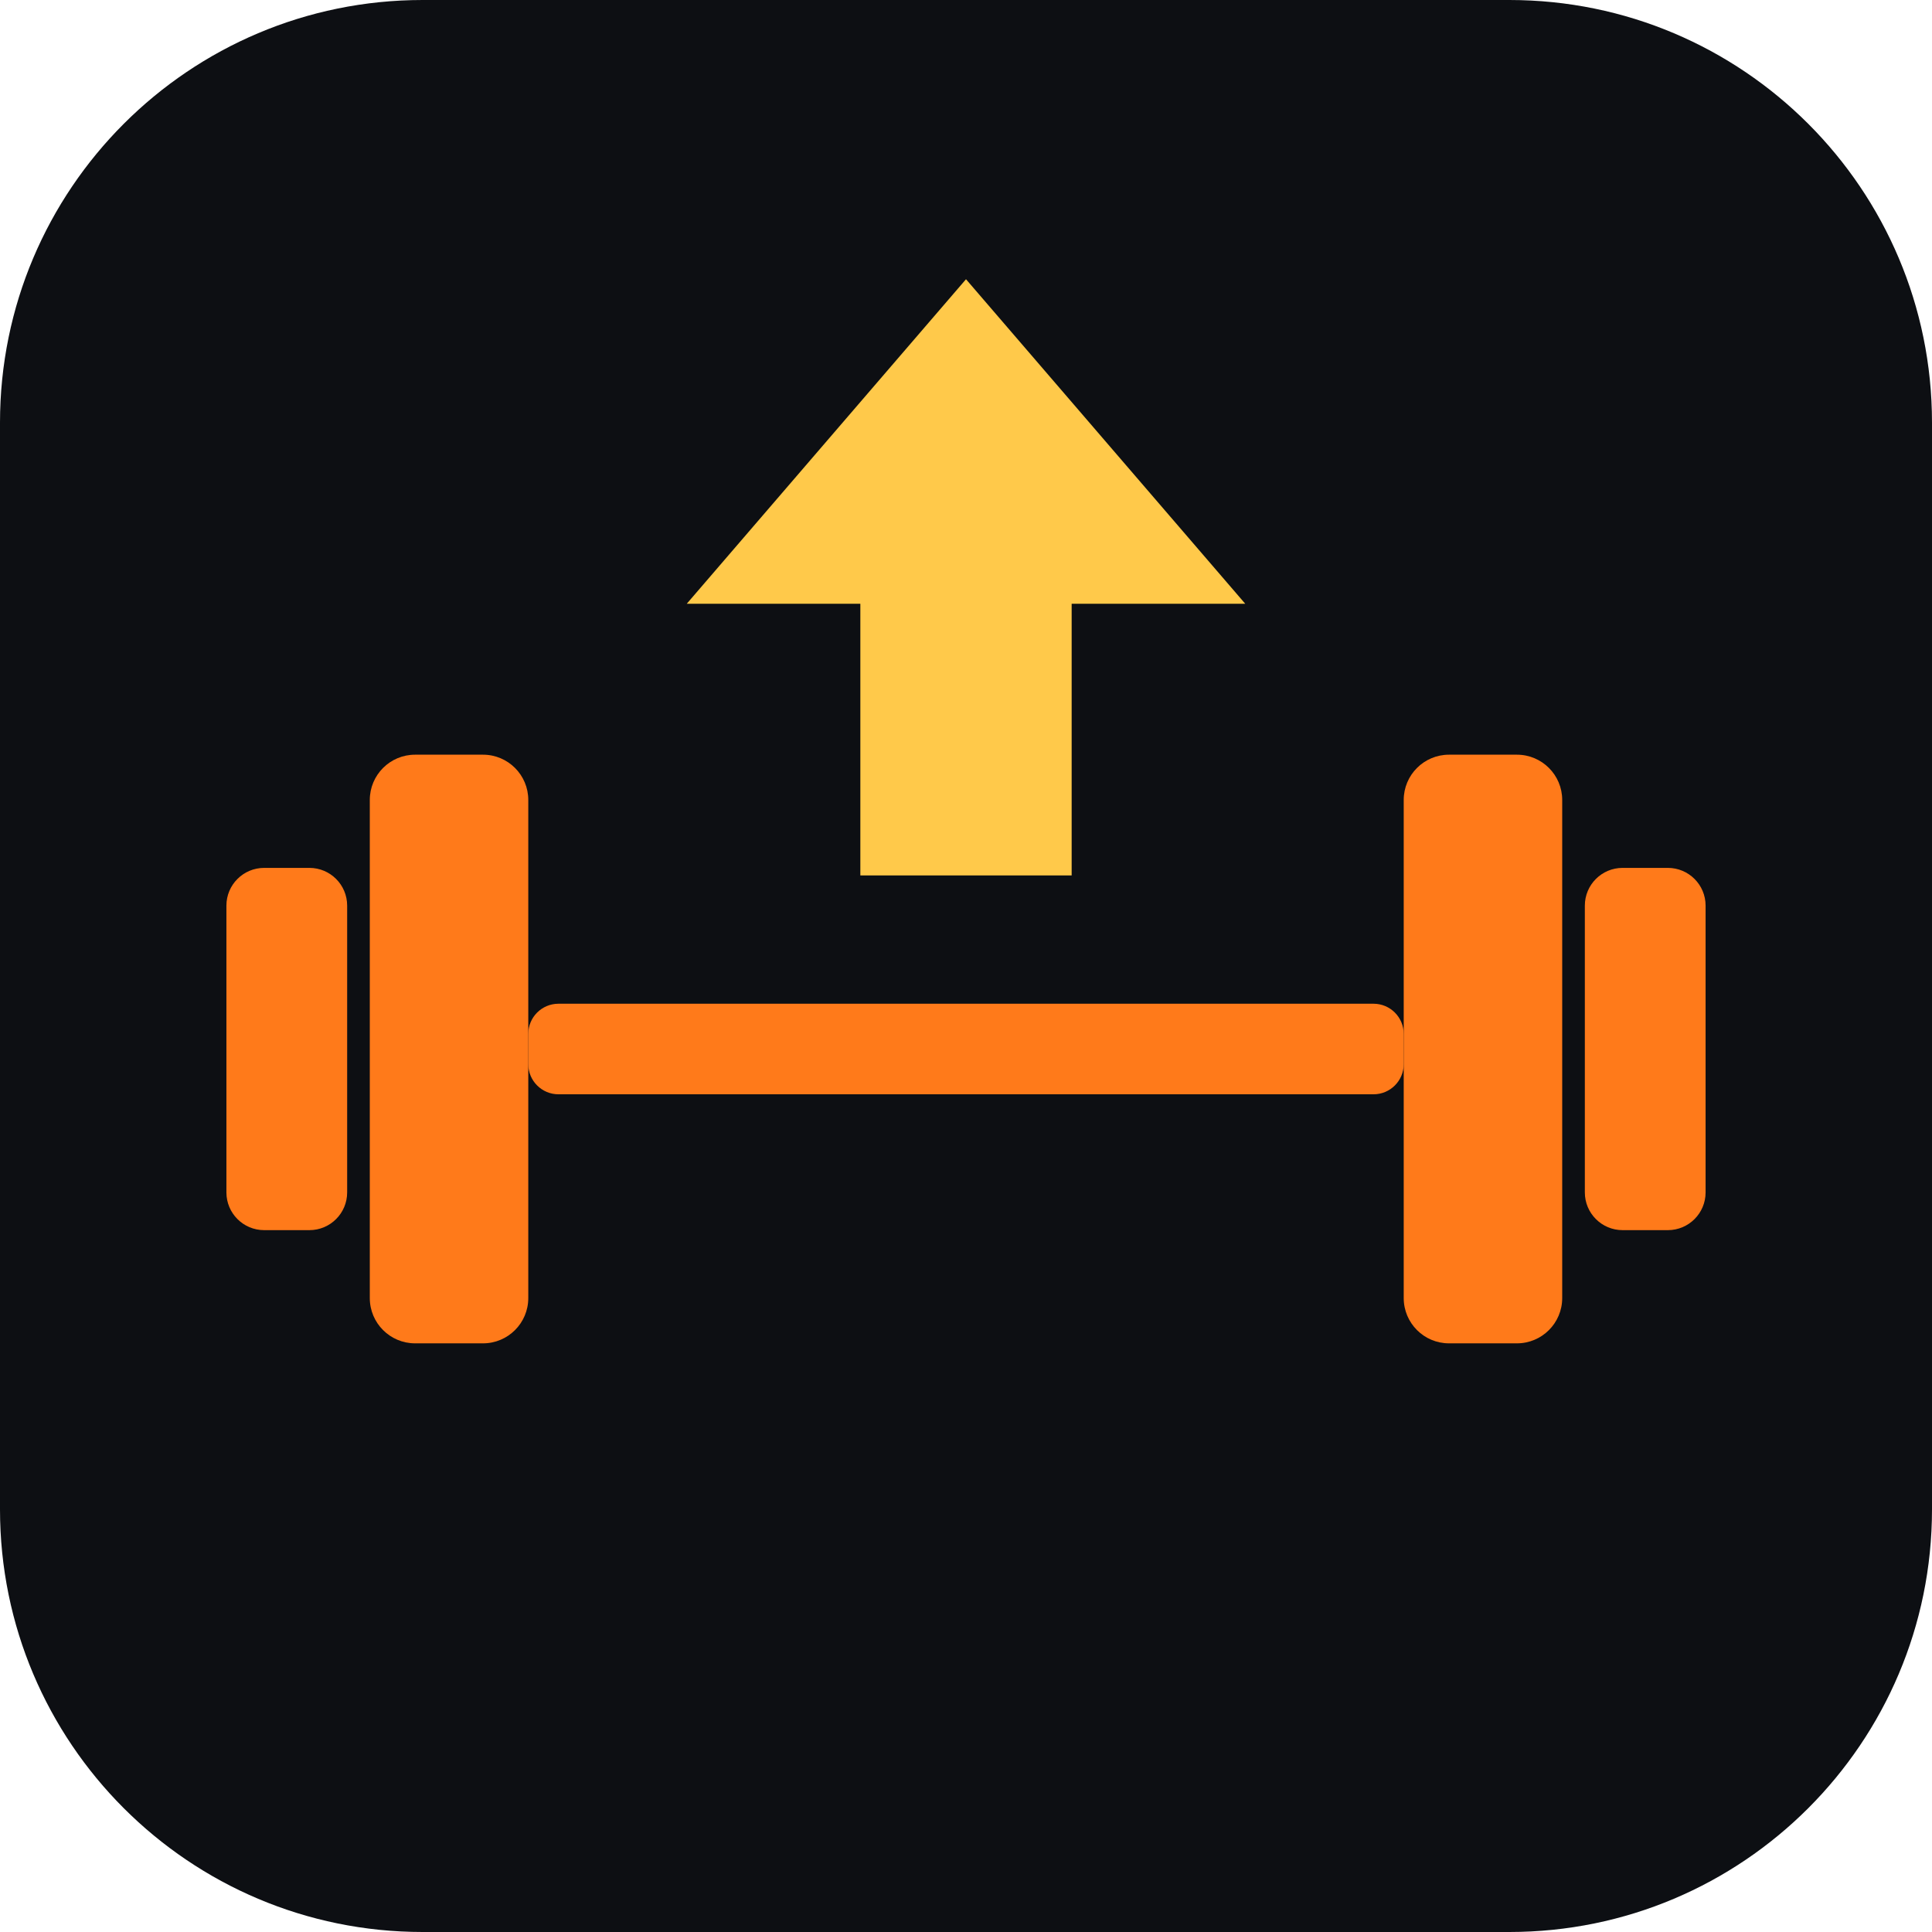
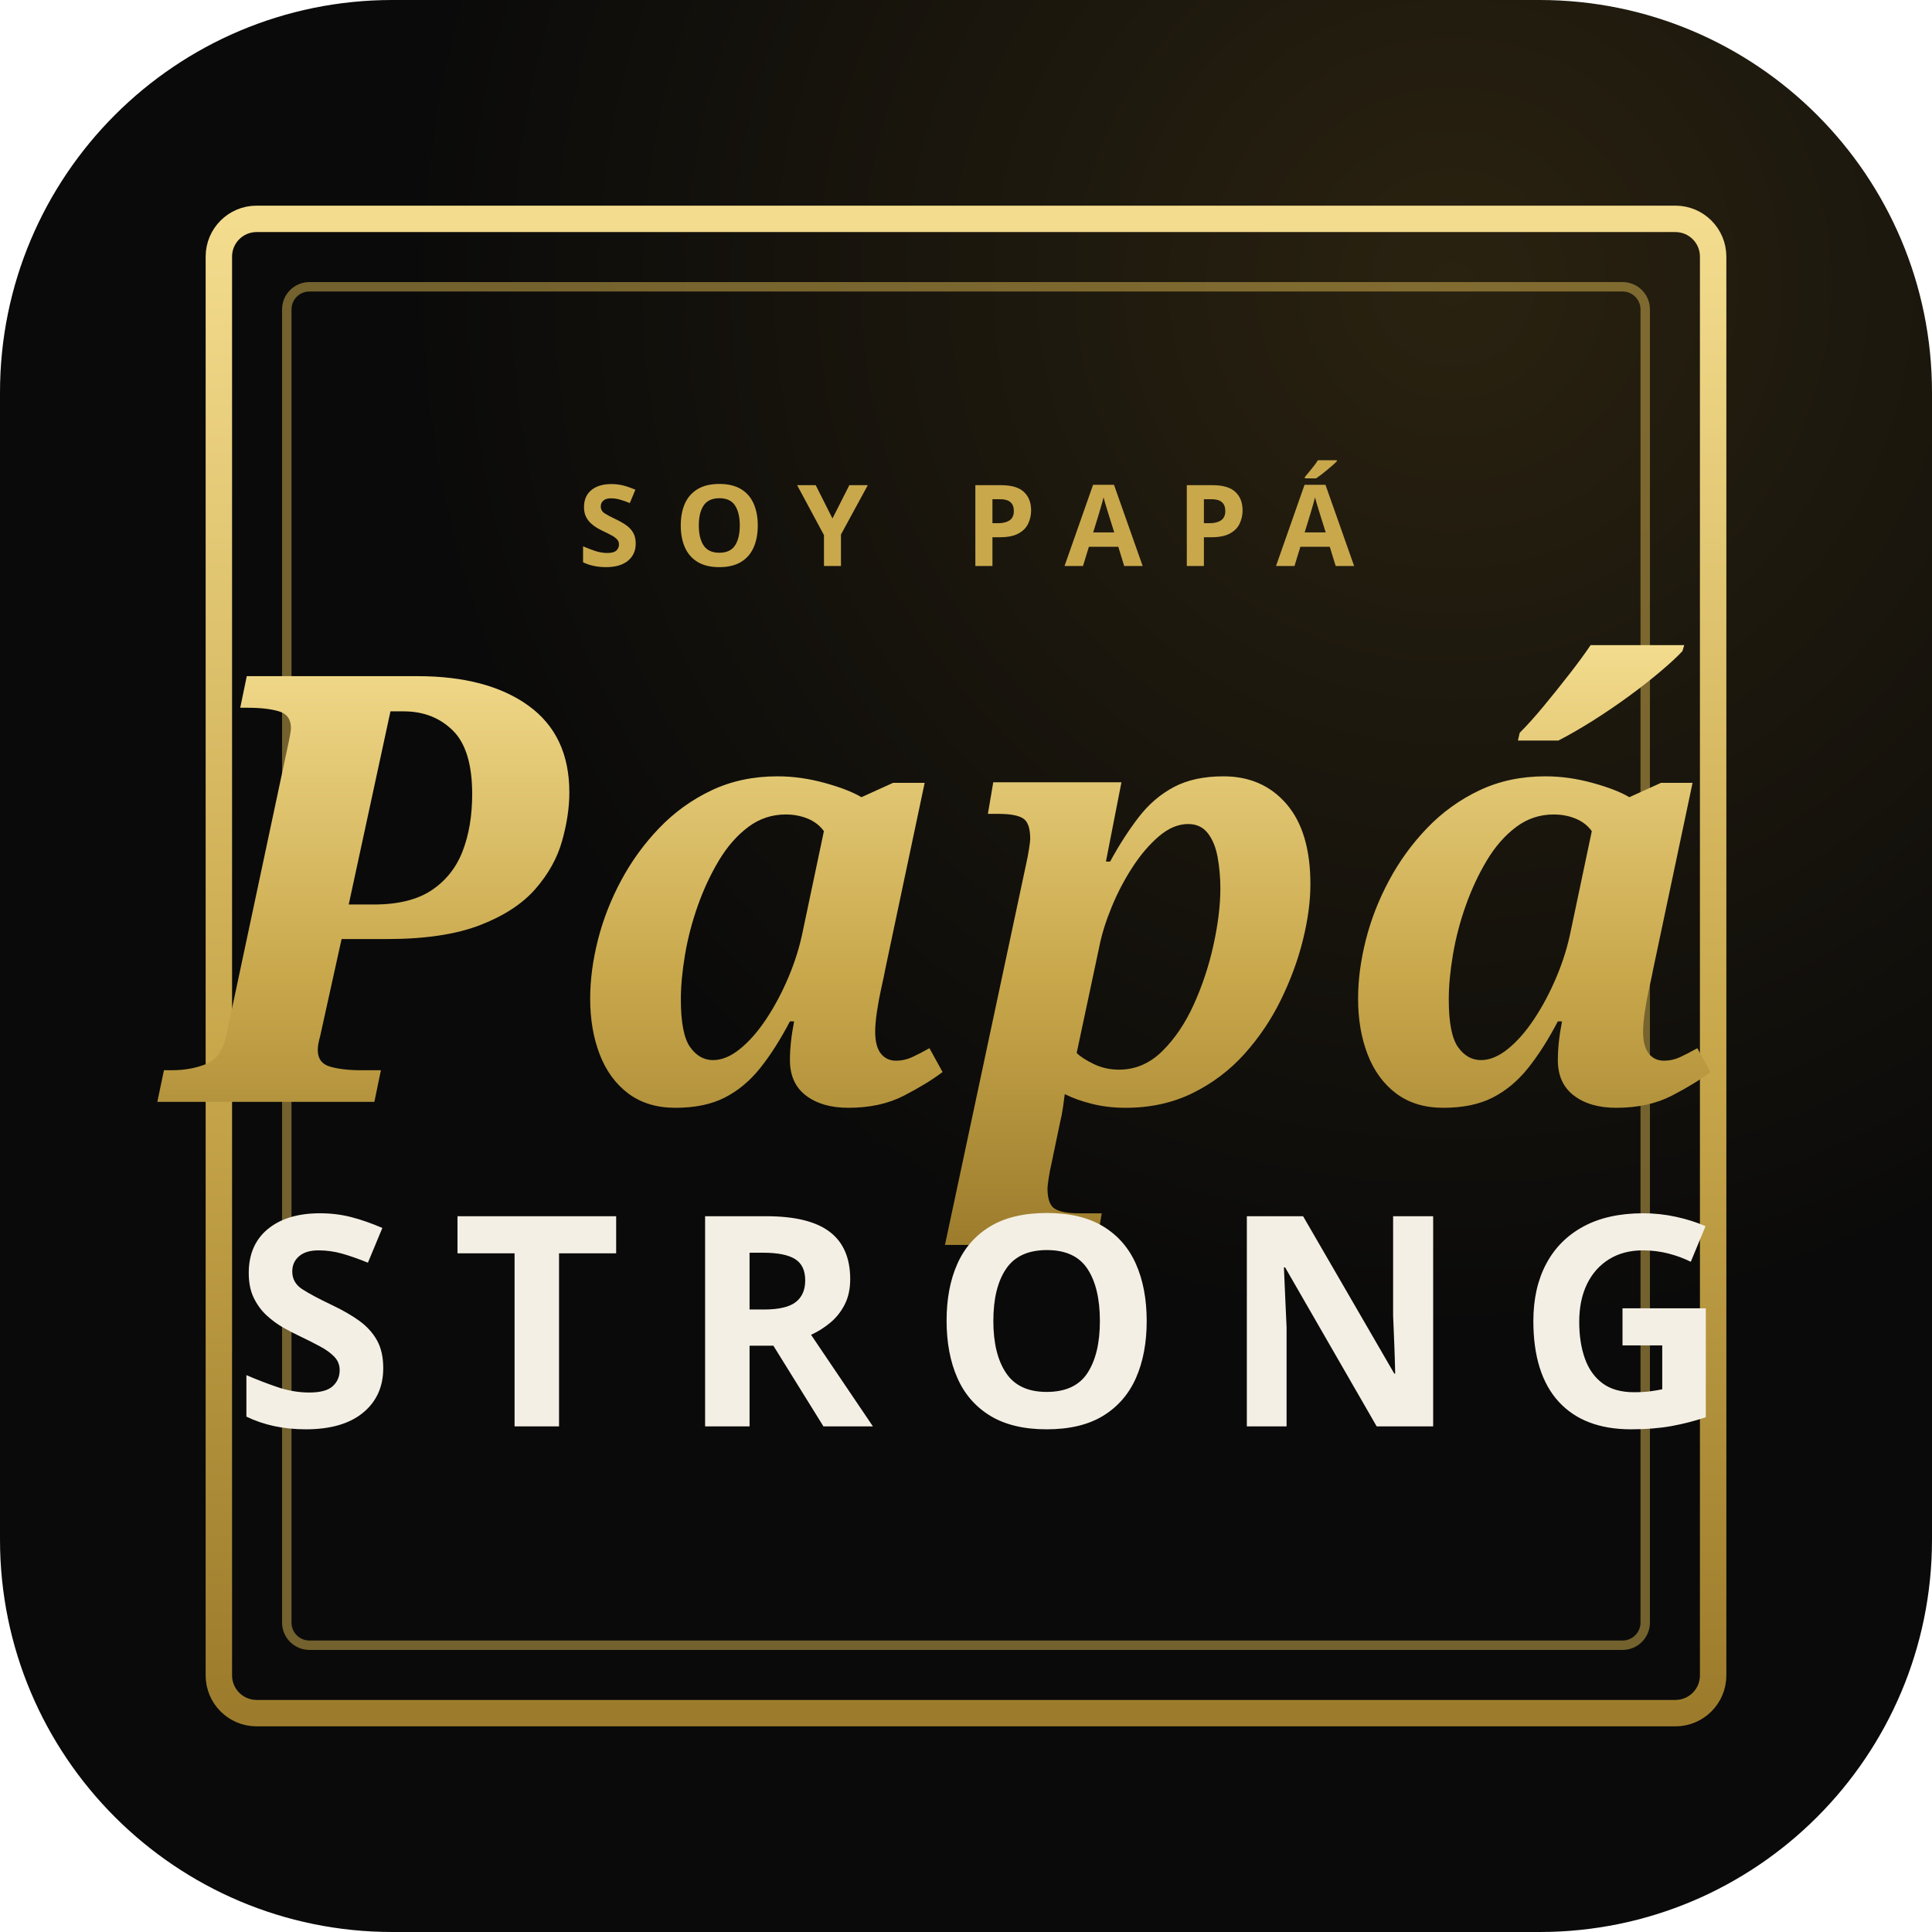
<svg xmlns="http://www.w3.org/2000/svg" viewBox="0 0 512 512">
-   <rect width="512" height="512" rx="112" fill="#0d0f13" />
-   <g fill="#ff7a1a">
-     <rect x="98" y="200" width="42" height="156" rx="12" />
-     <rect x="60" y="230" width="32" height="96" rx="10" />
-     <rect x="372" y="200" width="42" height="156" rx="12" />
-     <rect x="420" y="230" width="32" height="96" rx="10" />
-     <rect x="140" y="266" width="232" height="24" rx="8" />
+   <defs>
+     <linearGradient id="g" x1="0" y1="0" x2="0" y2="1">
+       <stop offset="0" stop-color="#f3dc8e" />
+       <stop offset=".55" stop-color="#C9A84C" />
+       <stop offset="1" stop-color="#9c7c2c" />
+     </linearGradient>
+     <radialGradient id="r" cx=".75" cy=".15" r=".9">
+       <stop offset="0" stop-color="#2a2210" />
+       <stop offset=".6" stop-color="#0a0a0a" />
+     </radialGradient>
+   </defs>
+   <rect width="512" height="512" rx="104" fill="url(#r)" />
+   <g transform="translate(0.0 0.0) scale(1.0)">
+     <rect x="58" y="58" width="396" height="396" rx="10" fill="none" stroke="url(#g)" stroke-width="7" />
+     <rect x="76" y="76" width="360" height="360" rx="6" fill="none" stroke="#C9A84C" stroke-opacity=".55" stroke-width="2.5" />
+     <text x="256" y="150" text-anchor="middle" font-family="'Barlow Condensed','Arial Narrow',sans-serif" font-weight="800" font-size="30" letter-spacing="9" fill="#C9A84C">SOY PAPÁ</text>
+     <text x="252" y="292" text-anchor="middle" font-family="'Cormorant Garamond',Georgia,serif" font-style="italic" font-weight="700" font-size="158" fill="url(#g)">Papá</text>
+     <text x="260" y="378" text-anchor="middle" font-family="'Barlow Condensed','Arial Narrow',sans-serif" font-weight="800" font-size="78" letter-spacing="15" fill="#f4efe4">STRONG</text>
  </g>
-   <path d="M256 74 L330 160 H284 V232 H228 V160 H182 Z" fill="#ffc94a" />
</svg>
